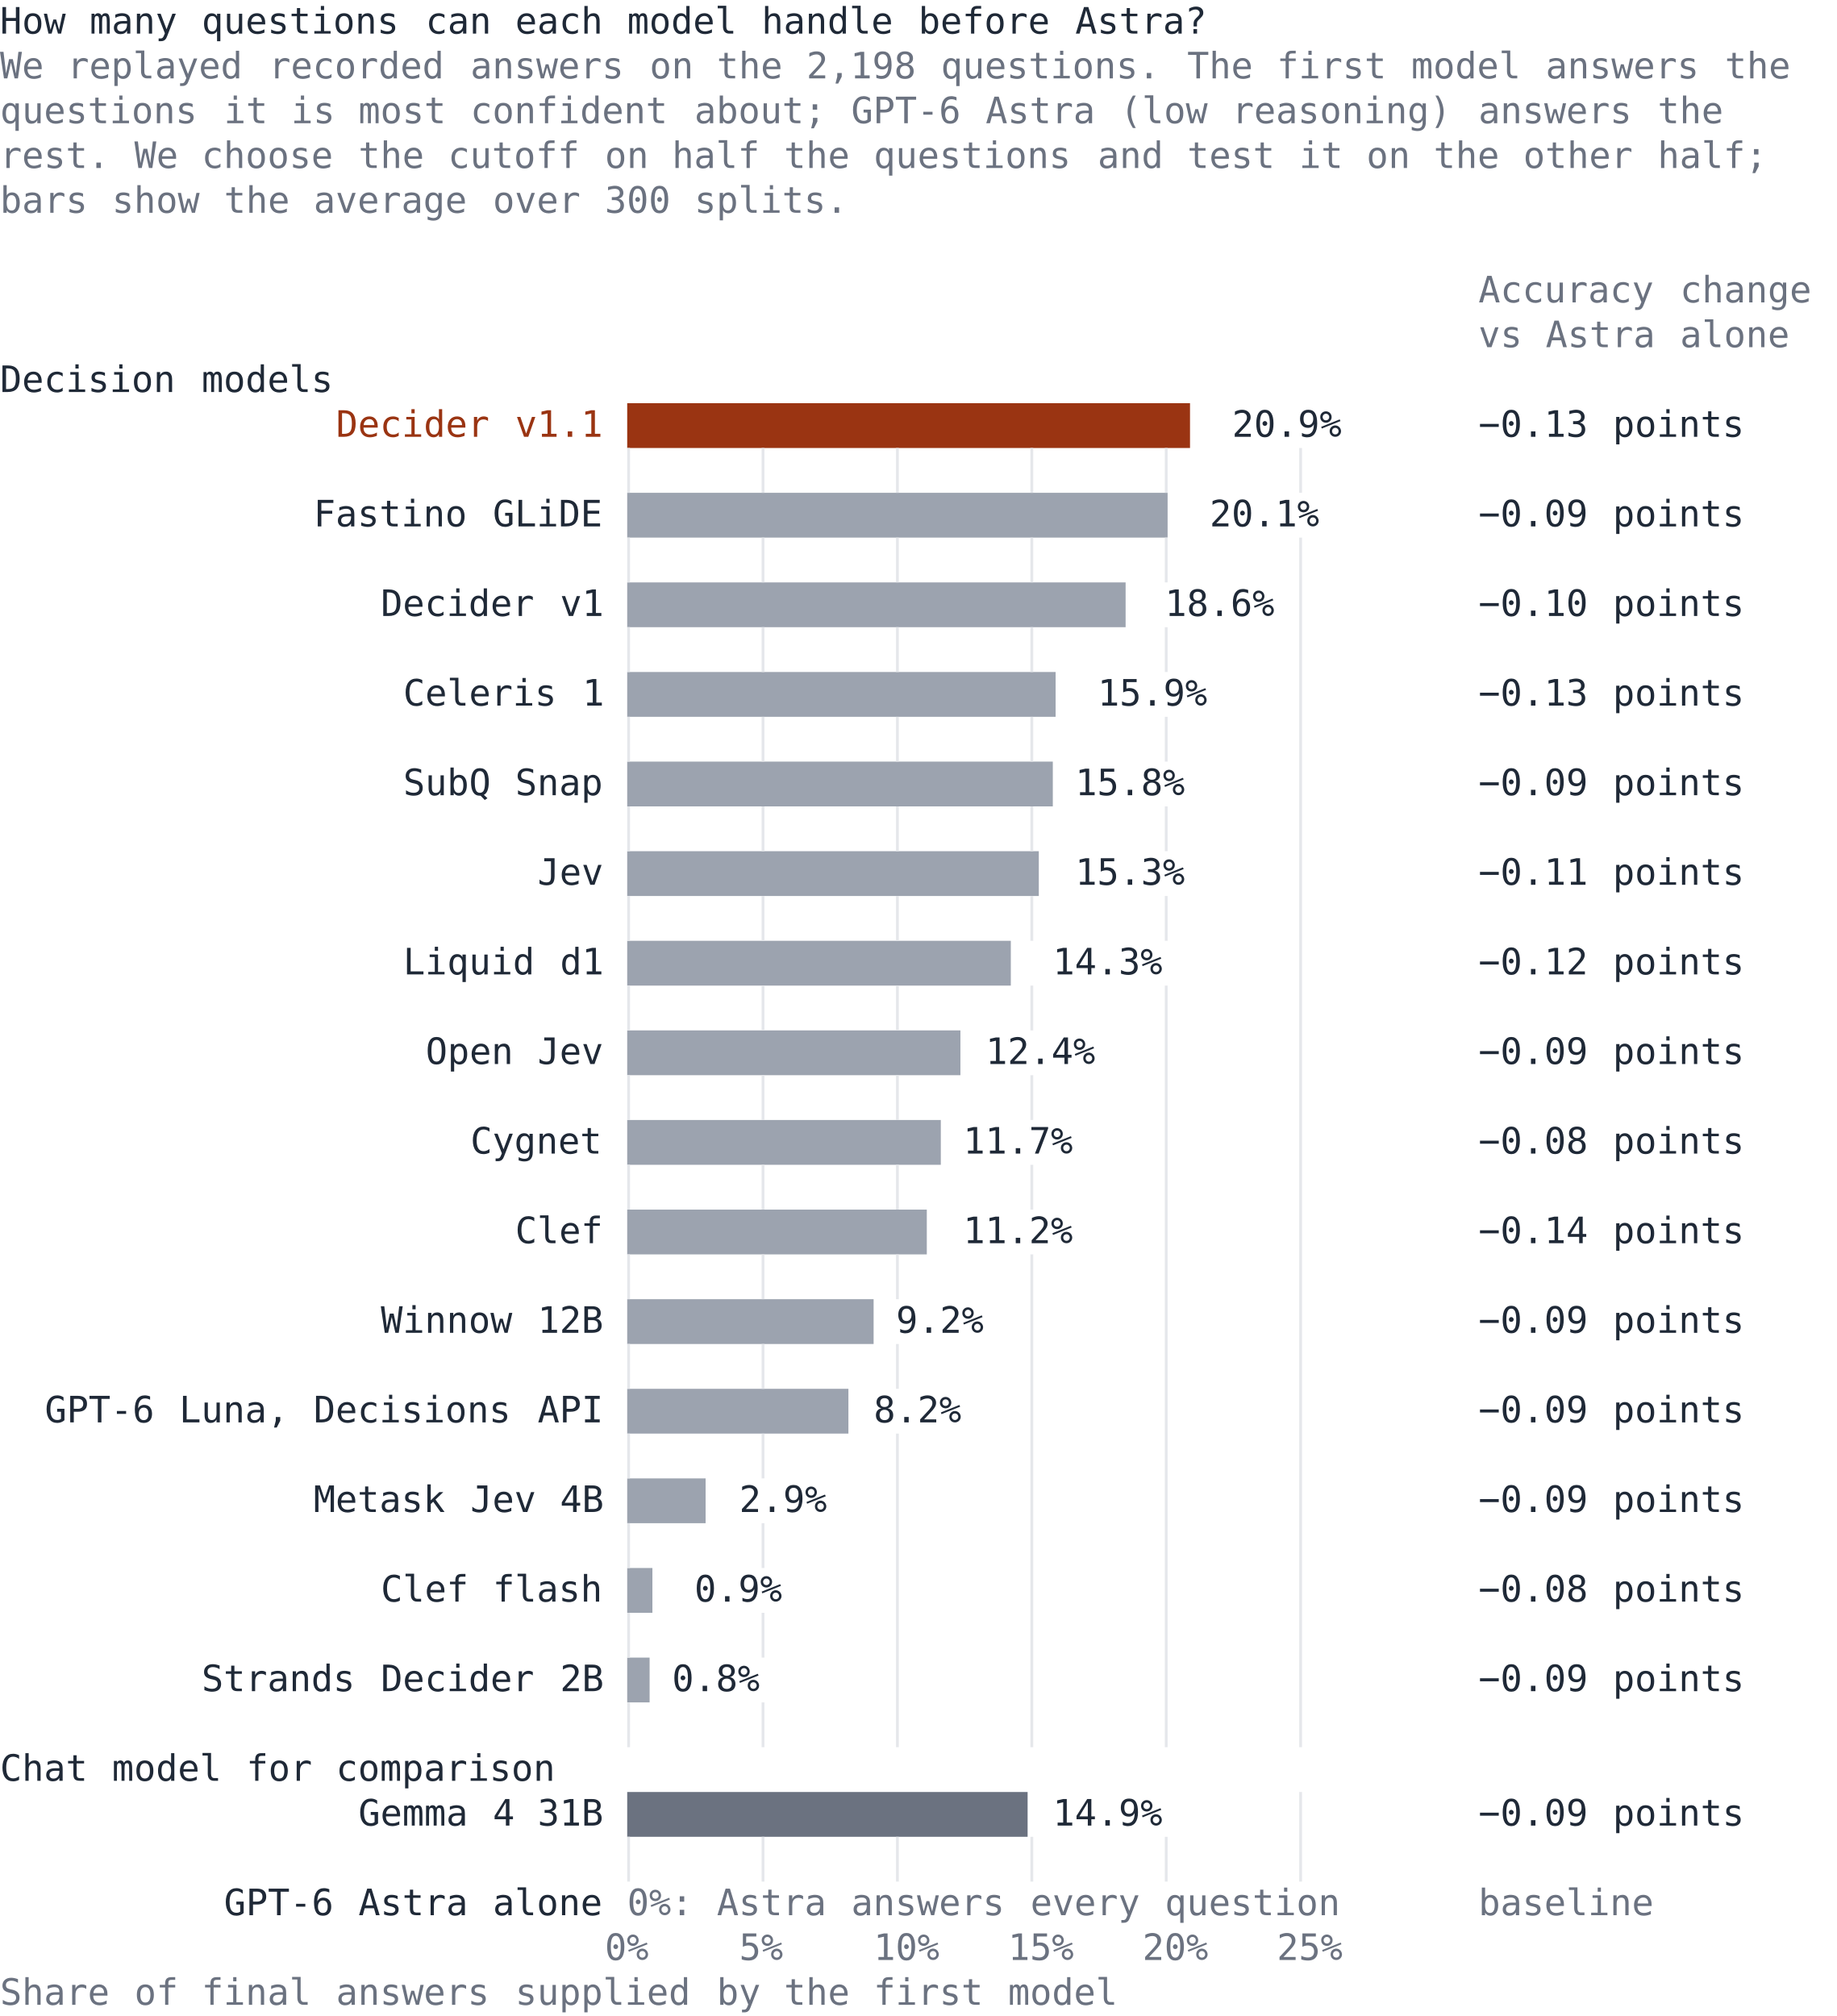
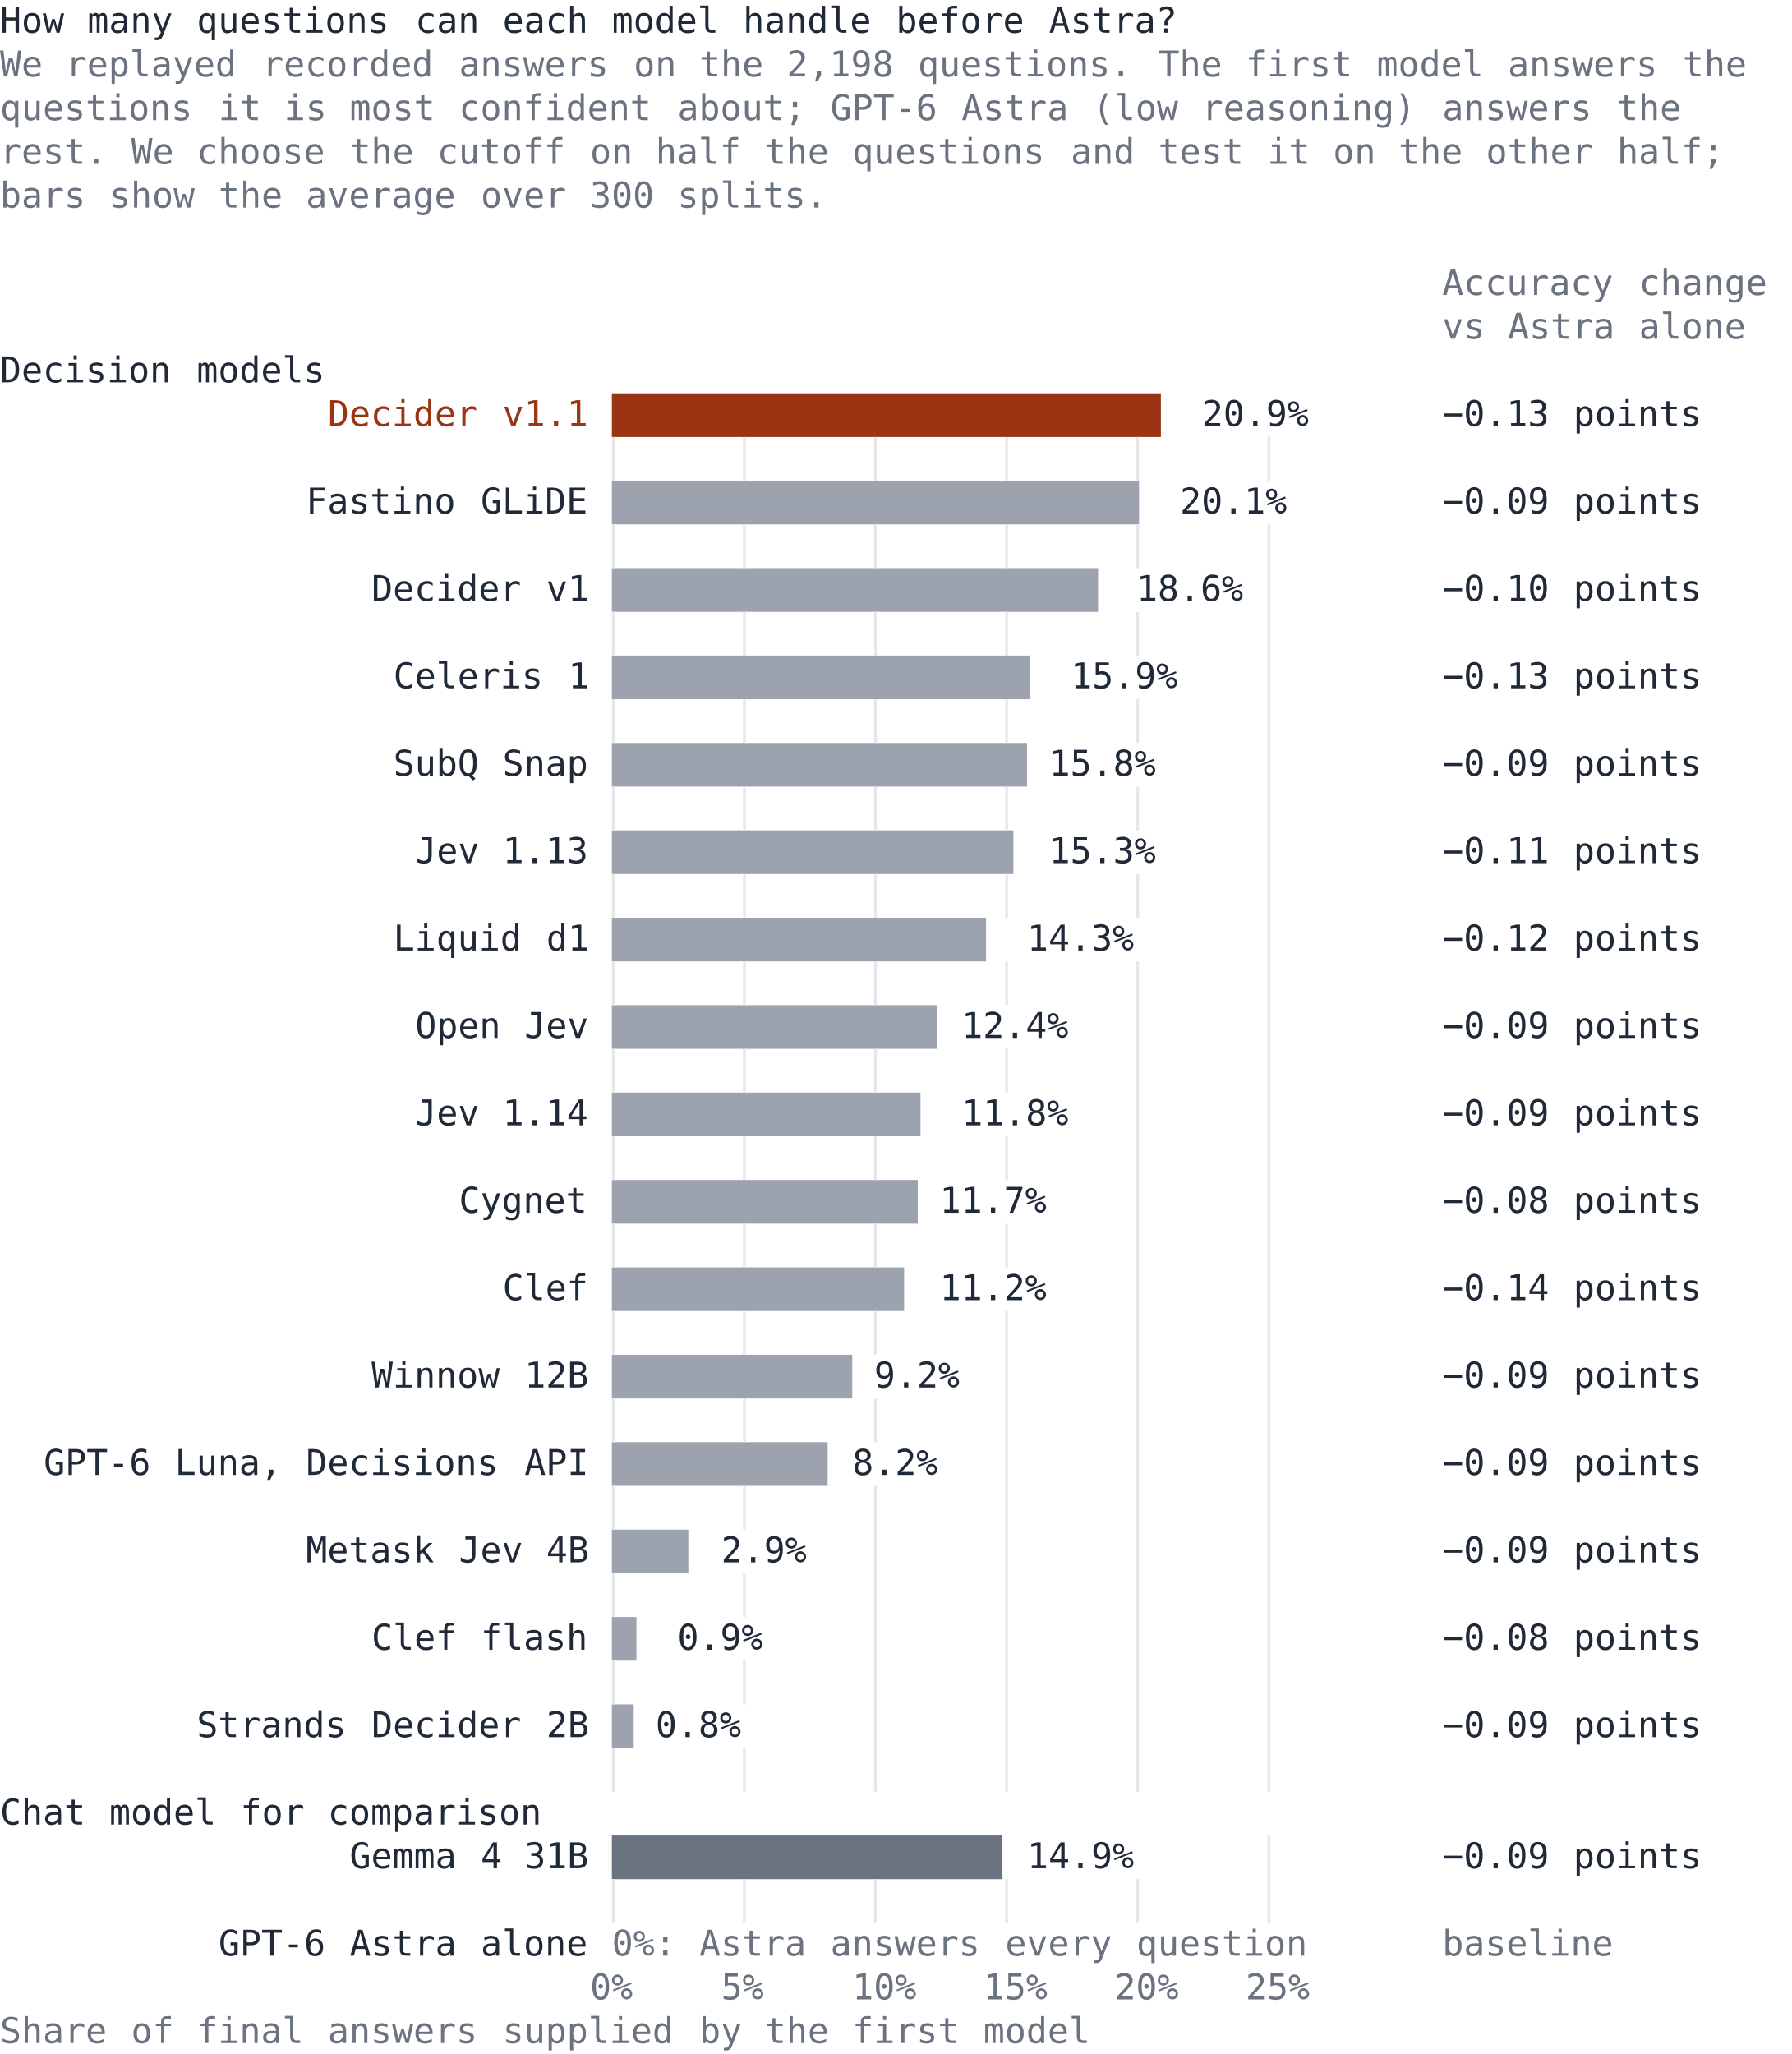
- <svg xmlns="http://www.w3.org/2000/svg" viewBox="0 0 656 720" width="656" height="720" role="img">
+ <svg xmlns="http://www.w3.org/2000/svg" viewBox="0 0 656 752" width="656" height="752" role="img">
  <style>text{font:13px ui-monospace,SFMono-Regular,Menlo,Consolas,"DejaVu Sans Mono",monospace;white-space:pre}</style>
-   <path fill="#6b7280" d="M224 640h8v16h-8zM232 640h8v16h-8zM240 640h8v16h-8zM248 640h8v16h-8zM256 640h8v16h-8zM264 640h8v16h-8zM272 640h8v16h-8zM280 640h8v16h-8zM288 640h8v16h-8zM296 640h8v16h-8zM304 640h8v16h-8zM312 640h8v16h-8zM320 640h8v16h-8zM328 640h8v16h-8zM336 640h8v16h-8zM344 640h8v16h-8zM352 640h8v16h-8zM360 640h7v16h-7z" />
+   <path fill="#6b7280" d="M224 672h8v16h-8zM232 672h8v16h-8zM240 672h8v16h-8zM248 672h8v16h-8zM256 672h8v16h-8zM264 672h8v16h-8zM272 672h8v16h-8zM280 672h8v16h-8zM288 672h8v16h-8zM296 672h8v16h-8zM304 672h8v16h-8zM312 672h8v16h-8zM320 672h8v16h-8zM328 672h8v16h-8zM336 672h8v16h-8zM344 672h8v16h-8zM352 672h8v16h-8zM360 672h7v16h-7z" />
  <path fill="#9a3412" d="M224 144h8v16h-8zM232 144h8v16h-8zM240 144h8v16h-8zM248 144h8v16h-8zM256 144h8v16h-8zM264 144h8v16h-8zM272 144h8v16h-8zM280 144h8v16h-8zM288 144h8v16h-8zM296 144h8v16h-8zM304 144h8v16h-8zM312 144h8v16h-8zM320 144h8v16h-8zM328 144h8v16h-8zM336 144h8v16h-8zM344 144h8v16h-8zM352 144h8v16h-8zM360 144h8v16h-8zM368 144h8v16h-8zM376 144h8v16h-8zM384 144h8v16h-8zM392 144h8v16h-8zM400 144h8v16h-8zM408 144h8v16h-8zM416 144h8v16h-8zM424 144h1v16h-1z" />
-   <path fill="#9ca3af" d="M224 176h8v16h-8zM232 176h8v16h-8zM240 176h8v16h-8zM248 176h8v16h-8zM256 176h8v16h-8zM264 176h8v16h-8zM272 176h8v16h-8zM280 176h8v16h-8zM288 176h8v16h-8zM296 176h8v16h-8zM304 176h8v16h-8zM312 176h8v16h-8zM320 176h8v16h-8zM328 176h8v16h-8zM336 176h8v16h-8zM344 176h8v16h-8zM352 176h8v16h-8zM360 176h8v16h-8zM368 176h8v16h-8zM376 176h8v16h-8zM384 176h8v16h-8zM392 176h8v16h-8zM400 176h8v16h-8zM408 176h8v16h-8zM416 176h1v16h-1zM224 208h8v16h-8zM232 208h8v16h-8zM240 208h8v16h-8zM248 208h8v16h-8zM256 208h8v16h-8zM264 208h8v16h-8zM272 208h8v16h-8zM280 208h8v16h-8zM288 208h8v16h-8zM296 208h8v16h-8zM304 208h8v16h-8zM312 208h8v16h-8zM320 208h8v16h-8zM328 208h8v16h-8zM336 208h8v16h-8zM344 208h8v16h-8zM352 208h8v16h-8zM360 208h8v16h-8zM368 208h8v16h-8zM376 208h8v16h-8zM384 208h8v16h-8zM392 208h8v16h-8zM400 208h2v16h-2zM224 240h8v16h-8zM232 240h8v16h-8zM240 240h8v16h-8zM248 240h8v16h-8zM256 240h8v16h-8zM264 240h8v16h-8zM272 240h8v16h-8zM280 240h8v16h-8zM288 240h8v16h-8zM296 240h8v16h-8zM304 240h8v16h-8zM312 240h8v16h-8zM320 240h8v16h-8zM328 240h8v16h-8zM336 240h8v16h-8zM344 240h8v16h-8zM352 240h8v16h-8zM360 240h8v16h-8zM368 240h8v16h-8zM376 240h1v16h-1zM224 272h8v16h-8zM232 272h8v16h-8zM240 272h8v16h-8zM248 272h8v16h-8zM256 272h8v16h-8zM264 272h8v16h-8zM272 272h8v16h-8zM280 272h8v16h-8zM288 272h8v16h-8zM296 272h8v16h-8zM304 272h8v16h-8zM312 272h8v16h-8zM320 272h8v16h-8zM328 272h8v16h-8zM336 272h8v16h-8zM344 272h8v16h-8zM352 272h8v16h-8zM360 272h8v16h-8zM368 272h8v16h-8zM224 304h8v16h-8zM232 304h8v16h-8zM240 304h8v16h-8zM248 304h8v16h-8zM256 304h8v16h-8zM264 304h8v16h-8zM272 304h8v16h-8zM280 304h8v16h-8zM288 304h8v16h-8zM296 304h8v16h-8zM304 304h8v16h-8zM312 304h8v16h-8zM320 304h8v16h-8zM328 304h8v16h-8zM336 304h8v16h-8zM344 304h8v16h-8zM352 304h8v16h-8zM360 304h8v16h-8zM368 304h3v16h-3zM224 336h8v16h-8zM232 336h8v16h-8zM240 336h8v16h-8zM248 336h8v16h-8zM256 336h8v16h-8zM264 336h8v16h-8zM272 336h8v16h-8zM280 336h8v16h-8zM288 336h8v16h-8zM296 336h8v16h-8zM304 336h8v16h-8zM312 336h8v16h-8zM320 336h8v16h-8zM328 336h8v16h-8zM336 336h8v16h-8zM344 336h8v16h-8zM352 336h8v16h-8zM360 336h1v16h-1zM224 368h8v16h-8zM232 368h8v16h-8zM240 368h8v16h-8zM248 368h8v16h-8zM256 368h8v16h-8zM264 368h8v16h-8zM272 368h8v16h-8zM280 368h8v16h-8zM288 368h8v16h-8zM296 368h8v16h-8zM304 368h8v16h-8zM312 368h8v16h-8zM320 368h8v16h-8zM328 368h8v16h-8zM336 368h7v16h-7zM224 400h8v16h-8zM232 400h8v16h-8zM240 400h8v16h-8zM248 400h8v16h-8zM256 400h8v16h-8zM264 400h8v16h-8zM272 400h8v16h-8zM280 400h8v16h-8zM288 400h8v16h-8zM296 400h8v16h-8zM304 400h8v16h-8zM312 400h8v16h-8zM320 400h8v16h-8zM328 400h8v16h-8zM224 432h8v16h-8zM232 432h8v16h-8zM240 432h8v16h-8zM248 432h8v16h-8zM256 432h8v16h-8zM264 432h8v16h-8zM272 432h8v16h-8zM280 432h8v16h-8zM288 432h8v16h-8zM296 432h8v16h-8zM304 432h8v16h-8zM312 432h8v16h-8zM320 432h8v16h-8zM328 432h3v16h-3zM224 464h8v16h-8zM232 464h8v16h-8zM240 464h8v16h-8zM248 464h8v16h-8zM256 464h8v16h-8zM264 464h8v16h-8zM272 464h8v16h-8zM280 464h8v16h-8zM288 464h8v16h-8zM296 464h8v16h-8zM304 464h8v16h-8zM224 496h8v16h-8zM232 496h8v16h-8zM240 496h8v16h-8zM248 496h8v16h-8zM256 496h8v16h-8zM264 496h8v16h-8zM272 496h8v16h-8zM280 496h8v16h-8zM288 496h8v16h-8zM296 496h7v16h-7zM224 528h8v16h-8zM232 528h8v16h-8zM240 528h8v16h-8zM248 528h4v16h-4zM224 560h8v16h-8zM232 560h1v16h-1zM224 592h8v16h-8z" />
-   <path fill="#e5e7eb" d="M224 160h1v16h-1zM272 160h1v16h-1zM320 160h1v16h-1zM368 160h1v16h-1zM416 160h1v16h-1zM464 160h1v16h-1zM224 192h1v16h-1zM272 192h1v16h-1zM320 192h1v16h-1zM368 192h1v16h-1zM416 192h1v16h-1zM464 192h1v16h-1zM464 208h1v16h-1zM224 224h1v16h-1zM272 224h1v16h-1zM320 224h1v16h-1zM368 224h1v16h-1zM416 224h1v16h-1zM464 224h1v16h-1zM464 240h1v16h-1zM224 256h1v16h-1zM272 256h1v16h-1zM320 256h1v16h-1zM368 256h1v16h-1zM416 256h1v16h-1zM464 256h1v16h-1zM464 272h1v16h-1zM224 288h1v16h-1zM272 288h1v16h-1zM320 288h1v16h-1zM368 288h1v16h-1zM416 288h1v16h-1zM464 288h1v16h-1zM464 304h1v16h-1zM224 320h1v16h-1zM272 320h1v16h-1zM320 320h1v16h-1zM368 320h1v16h-1zM416 320h1v16h-1zM464 320h1v16h-1zM464 336h1v16h-1zM224 352h1v16h-1zM272 352h1v16h-1zM320 352h1v16h-1zM368 352h1v16h-1zM416 352h1v16h-1zM464 352h1v16h-1zM416 368h1v16h-1zM464 368h1v16h-1zM224 384h1v16h-1zM272 384h1v16h-1zM320 384h1v16h-1zM368 384h1v16h-1zM416 384h1v16h-1zM464 384h1v16h-1zM416 400h1v16h-1zM464 400h1v16h-1zM224 416h1v16h-1zM272 416h1v16h-1zM320 416h1v16h-1zM368 416h1v16h-1zM416 416h1v16h-1zM464 416h1v16h-1zM416 432h1v16h-1zM464 432h1v16h-1zM224 448h1v16h-1zM272 448h1v16h-1zM320 448h1v16h-1zM368 448h1v16h-1zM416 448h1v16h-1zM464 448h1v16h-1zM368 464h1v16h-1zM416 464h1v16h-1zM464 464h1v16h-1zM224 480h1v16h-1zM272 480h1v16h-1zM320 480h1v16h-1zM368 480h1v16h-1zM416 480h1v16h-1zM464 480h1v16h-1zM368 496h1v16h-1zM416 496h1v16h-1zM464 496h1v16h-1zM224 512h1v16h-1zM272 512h1v16h-1zM320 512h1v16h-1zM368 512h1v16h-1zM416 512h1v16h-1zM464 512h1v16h-1zM320 528h1v16h-1zM368 528h1v16h-1zM416 528h1v16h-1zM464 528h1v16h-1zM224 544h1v16h-1zM272 544h1v16h-1zM320 544h1v16h-1zM368 544h1v16h-1zM416 544h1v16h-1zM464 544h1v16h-1zM320 560h1v16h-1zM368 560h1v16h-1zM416 560h1v16h-1zM464 560h1v16h-1zM224 576h1v16h-1zM272 576h1v16h-1zM320 576h1v16h-1zM368 576h1v16h-1zM416 576h1v16h-1zM464 576h1v16h-1zM320 592h1v16h-1zM368 592h1v16h-1zM416 592h1v16h-1zM464 592h1v16h-1zM224 608h1v16h-1zM272 608h1v16h-1zM320 608h1v16h-1zM368 608h1v16h-1zM416 608h1v16h-1zM464 608h1v16h-1zM464 640h1v16h-1zM224 656h1v16h-1zM272 656h1v16h-1zM320 656h1v16h-1zM368 656h1v16h-1zM416 656h1v16h-1zM464 656h1v16h-1z" />
+   <path fill="#9ca3af" d="M224 176h8v16h-8zM232 176h8v16h-8zM240 176h8v16h-8zM248 176h8v16h-8zM256 176h8v16h-8zM264 176h8v16h-8zM272 176h8v16h-8zM280 176h8v16h-8zM288 176h8v16h-8zM296 176h8v16h-8zM304 176h8v16h-8zM312 176h8v16h-8zM320 176h8v16h-8zM328 176h8v16h-8zM336 176h8v16h-8zM344 176h8v16h-8zM352 176h8v16h-8zM360 176h8v16h-8zM368 176h8v16h-8zM376 176h8v16h-8zM384 176h8v16h-8zM392 176h8v16h-8zM400 176h8v16h-8zM408 176h8v16h-8zM416 176h1v16h-1zM224 208h8v16h-8zM232 208h8v16h-8zM240 208h8v16h-8zM248 208h8v16h-8zM256 208h8v16h-8zM264 208h8v16h-8zM272 208h8v16h-8zM280 208h8v16h-8zM288 208h8v16h-8zM296 208h8v16h-8zM304 208h8v16h-8zM312 208h8v16h-8zM320 208h8v16h-8zM328 208h8v16h-8zM336 208h8v16h-8zM344 208h8v16h-8zM352 208h8v16h-8zM360 208h8v16h-8zM368 208h8v16h-8zM376 208h8v16h-8zM384 208h8v16h-8zM392 208h8v16h-8zM400 208h2v16h-2zM224 240h8v16h-8zM232 240h8v16h-8zM240 240h8v16h-8zM248 240h8v16h-8zM256 240h8v16h-8zM264 240h8v16h-8zM272 240h8v16h-8zM280 240h8v16h-8zM288 240h8v16h-8zM296 240h8v16h-8zM304 240h8v16h-8zM312 240h8v16h-8zM320 240h8v16h-8zM328 240h8v16h-8zM336 240h8v16h-8zM344 240h8v16h-8zM352 240h8v16h-8zM360 240h8v16h-8zM368 240h8v16h-8zM376 240h1v16h-1zM224 272h8v16h-8zM232 272h8v16h-8zM240 272h8v16h-8zM248 272h8v16h-8zM256 272h8v16h-8zM264 272h8v16h-8zM272 272h8v16h-8zM280 272h8v16h-8zM288 272h8v16h-8zM296 272h8v16h-8zM304 272h8v16h-8zM312 272h8v16h-8zM320 272h8v16h-8zM328 272h8v16h-8zM336 272h8v16h-8zM344 272h8v16h-8zM352 272h8v16h-8zM360 272h8v16h-8zM368 272h8v16h-8zM224 304h8v16h-8zM232 304h8v16h-8zM240 304h8v16h-8zM248 304h8v16h-8zM256 304h8v16h-8zM264 304h8v16h-8zM272 304h8v16h-8zM280 304h8v16h-8zM288 304h8v16h-8zM296 304h8v16h-8zM304 304h8v16h-8zM312 304h8v16h-8zM320 304h8v16h-8zM328 304h8v16h-8zM336 304h8v16h-8zM344 304h8v16h-8zM352 304h8v16h-8zM360 304h8v16h-8zM368 304h3v16h-3zM224 336h8v16h-8zM232 336h8v16h-8zM240 336h8v16h-8zM248 336h8v16h-8zM256 336h8v16h-8zM264 336h8v16h-8zM272 336h8v16h-8zM280 336h8v16h-8zM288 336h8v16h-8zM296 336h8v16h-8zM304 336h8v16h-8zM312 336h8v16h-8zM320 336h8v16h-8zM328 336h8v16h-8zM336 336h8v16h-8zM344 336h8v16h-8zM352 336h8v16h-8zM360 336h1v16h-1zM224 368h8v16h-8zM232 368h8v16h-8zM240 368h8v16h-8zM248 368h8v16h-8zM256 368h8v16h-8zM264 368h8v16h-8zM272 368h8v16h-8zM280 368h8v16h-8zM288 368h8v16h-8zM296 368h8v16h-8zM304 368h8v16h-8zM312 368h8v16h-8zM320 368h8v16h-8zM328 368h8v16h-8zM336 368h7v16h-7zM224 400h8v16h-8zM232 400h8v16h-8zM240 400h8v16h-8zM248 400h8v16h-8zM256 400h8v16h-8zM264 400h8v16h-8zM272 400h8v16h-8zM280 400h8v16h-8zM288 400h8v16h-8zM296 400h8v16h-8zM304 400h8v16h-8zM312 400h8v16h-8zM320 400h8v16h-8zM328 400h8v16h-8zM336 400h1v16h-1zM224 432h8v16h-8zM232 432h8v16h-8zM240 432h8v16h-8zM248 432h8v16h-8zM256 432h8v16h-8zM264 432h8v16h-8zM272 432h8v16h-8zM280 432h8v16h-8zM288 432h8v16h-8zM296 432h8v16h-8zM304 432h8v16h-8zM312 432h8v16h-8zM320 432h8v16h-8zM328 432h8v16h-8zM224 464h8v16h-8zM232 464h8v16h-8zM240 464h8v16h-8zM248 464h8v16h-8zM256 464h8v16h-8zM264 464h8v16h-8zM272 464h8v16h-8zM280 464h8v16h-8zM288 464h8v16h-8zM296 464h8v16h-8zM304 464h8v16h-8zM312 464h8v16h-8zM320 464h8v16h-8zM328 464h3v16h-3zM224 496h8v16h-8zM232 496h8v16h-8zM240 496h8v16h-8zM248 496h8v16h-8zM256 496h8v16h-8zM264 496h8v16h-8zM272 496h8v16h-8zM280 496h8v16h-8zM288 496h8v16h-8zM296 496h8v16h-8zM304 496h8v16h-8zM224 528h8v16h-8zM232 528h8v16h-8zM240 528h8v16h-8zM248 528h8v16h-8zM256 528h8v16h-8zM264 528h8v16h-8zM272 528h8v16h-8zM280 528h8v16h-8zM288 528h8v16h-8zM296 528h7v16h-7zM224 560h8v16h-8zM232 560h8v16h-8zM240 560h8v16h-8zM248 560h4v16h-4zM224 592h8v16h-8zM232 592h1v16h-1zM224 624h8v16h-8z" />
+   <path fill="#e5e7eb" d="M224 160h1v16h-1zM272 160h1v16h-1zM320 160h1v16h-1zM368 160h1v16h-1zM416 160h1v16h-1zM464 160h1v16h-1zM224 192h1v16h-1zM272 192h1v16h-1zM320 192h1v16h-1zM368 192h1v16h-1zM416 192h1v16h-1zM464 192h1v16h-1zM464 208h1v16h-1zM224 224h1v16h-1zM272 224h1v16h-1zM320 224h1v16h-1zM368 224h1v16h-1zM416 224h1v16h-1zM464 224h1v16h-1zM464 240h1v16h-1zM224 256h1v16h-1zM272 256h1v16h-1zM320 256h1v16h-1zM368 256h1v16h-1zM416 256h1v16h-1zM464 256h1v16h-1zM464 272h1v16h-1zM224 288h1v16h-1zM272 288h1v16h-1zM320 288h1v16h-1zM368 288h1v16h-1zM416 288h1v16h-1zM464 288h1v16h-1zM464 304h1v16h-1zM224 320h1v16h-1zM272 320h1v16h-1zM320 320h1v16h-1zM368 320h1v16h-1zM416 320h1v16h-1zM464 320h1v16h-1zM464 336h1v16h-1zM224 352h1v16h-1zM272 352h1v16h-1zM320 352h1v16h-1zM368 352h1v16h-1zM416 352h1v16h-1zM464 352h1v16h-1zM416 368h1v16h-1zM464 368h1v16h-1zM224 384h1v16h-1zM272 384h1v16h-1zM320 384h1v16h-1zM368 384h1v16h-1zM416 384h1v16h-1zM464 384h1v16h-1zM416 400h1v16h-1zM464 400h1v16h-1zM224 416h1v16h-1zM272 416h1v16h-1zM320 416h1v16h-1zM368 416h1v16h-1zM416 416h1v16h-1zM464 416h1v16h-1zM416 432h1v16h-1zM464 432h1v16h-1zM224 448h1v16h-1zM272 448h1v16h-1zM320 448h1v16h-1zM368 448h1v16h-1zM416 448h1v16h-1zM464 448h1v16h-1zM416 464h1v16h-1zM464 464h1v16h-1zM224 480h1v16h-1zM272 480h1v16h-1zM320 480h1v16h-1zM368 480h1v16h-1zM416 480h1v16h-1zM464 480h1v16h-1zM368 496h1v16h-1zM416 496h1v16h-1zM464 496h1v16h-1zM224 512h1v16h-1zM272 512h1v16h-1zM320 512h1v16h-1zM368 512h1v16h-1zM416 512h1v16h-1zM464 512h1v16h-1zM368 528h1v16h-1zM416 528h1v16h-1zM464 528h1v16h-1zM224 544h1v16h-1zM272 544h1v16h-1zM320 544h1v16h-1zM368 544h1v16h-1zM416 544h1v16h-1zM464 544h1v16h-1zM320 560h1v16h-1zM368 560h1v16h-1zM416 560h1v16h-1zM464 560h1v16h-1zM224 576h1v16h-1zM272 576h1v16h-1zM320 576h1v16h-1zM368 576h1v16h-1zM416 576h1v16h-1zM464 576h1v16h-1zM320 592h1v16h-1zM368 592h1v16h-1zM416 592h1v16h-1zM464 592h1v16h-1zM224 608h1v16h-1zM272 608h1v16h-1zM320 608h1v16h-1zM368 608h1v16h-1zM416 608h1v16h-1zM464 608h1v16h-1zM320 624h1v16h-1zM368 624h1v16h-1zM416 624h1v16h-1zM464 624h1v16h-1zM224 640h1v16h-1zM272 640h1v16h-1zM320 640h1v16h-1zM368 640h1v16h-1zM416 640h1v16h-1zM464 640h1v16h-1zM464 672h1v16h-1zM224 688h1v16h-1zM272 688h1v16h-1zM320 688h1v16h-1zM368 688h1v16h-1zM416 688h1v16h-1zM464 688h1v16h-1z" />
  <text x="0 8 16" y="12" fill="#1f2937" font-weight="600">How</text>
  <text x="32 40 48 56" y="12" fill="#1f2937" font-weight="600">many</text>
  <text x="72 80 88 96 104 112 120 128 136" y="12" fill="#1f2937" font-weight="600">questions</text>
  <text x="152 160 168" y="12" fill="#1f2937" font-weight="600">can</text>
  <text x="184 192 200 208" y="12" fill="#1f2937" font-weight="600">each</text>
  <text x="224 232 240 248 256" y="12" fill="#1f2937" font-weight="600">model</text>
  <text x="272 280 288 296 304 312" y="12" fill="#1f2937" font-weight="600">handle</text>
  <text x="328 336 344 352 360 368" y="12" fill="#1f2937" font-weight="600">before</text>
  <text x="384 392 400 408 416 424" y="12" fill="#1f2937" font-weight="600">Astra?</text>
  <text x="0 8" y="28" fill="#6b7280">We</text>
  <text x="24 32 40 48 56 64 72 80" y="28" fill="#6b7280">replayed</text>
  <text x="96 104 112 120 128 136 144 152" y="28" fill="#6b7280">recorded</text>
  <text x="168 176 184 192 200 208 216" y="28" fill="#6b7280">answers</text>
  <text x="232 240" y="28" fill="#6b7280">on</text>
  <text x="256 264 272" y="28" fill="#6b7280">the</text>
  <text x="288 296 304 312 320" y="28" fill="#6b7280">2,198</text>
  <text x="336 344 352 360 368 376 384 392 400 408" y="28" fill="#6b7280">questions.</text>
  <text x="424 432 440" y="28" fill="#6b7280">The</text>
  <text x="456 464 472 480 488" y="28" fill="#6b7280">first</text>
  <text x="504 512 520 528 536" y="28" fill="#6b7280">model</text>
  <text x="552 560 568 576 584 592 600" y="28" fill="#6b7280">answers</text>
  <text x="616 624 632" y="28" fill="#6b7280">the</text>
  <text x="0 8 16 24 32 40 48 56 64" y="44" fill="#6b7280">questions</text>
  <text x="80 88" y="44" fill="#6b7280">it</text>
  <text x="104 112" y="44" fill="#6b7280">is</text>
  <text x="128 136 144 152" y="44" fill="#6b7280">most</text>
  <text x="168 176 184 192 200 208 216 224 232" y="44" fill="#6b7280">confident</text>
  <text x="248 256 264 272 280 288" y="44" fill="#6b7280">about;</text>
  <text x="304 312 320 328 336" y="44" fill="#6b7280">GPT-6</text>
  <text x="352 360 368 376 384" y="44" fill="#6b7280">Astra</text>
  <text x="400 408 416 424" y="44" fill="#6b7280">(low</text>
  <text x="440 448 456 464 472 480 488 496 504 512" y="44" fill="#6b7280">reasoning)</text>
  <text x="528 536 544 552 560 568 576" y="44" fill="#6b7280">answers</text>
  <text x="592 600 608" y="44" fill="#6b7280">the</text>
  <text x="0 8 16 24 32" y="60" fill="#6b7280">rest.</text>
  <text x="48 56" y="60" fill="#6b7280">We</text>
  <text x="72 80 88 96 104 112" y="60" fill="#6b7280">choose</text>
  <text x="128 136 144" y="60" fill="#6b7280">the</text>
  <text x="160 168 176 184 192 200" y="60" fill="#6b7280">cutoff</text>
  <text x="216 224" y="60" fill="#6b7280">on</text>
  <text x="240 248 256 264" y="60" fill="#6b7280">half</text>
  <text x="280 288 296" y="60" fill="#6b7280">the</text>
  <text x="312 320 328 336 344 352 360 368 376" y="60" fill="#6b7280">questions</text>
  <text x="392 400 408" y="60" fill="#6b7280">and</text>
  <text x="424 432 440 448" y="60" fill="#6b7280">test</text>
  <text x="464 472" y="60" fill="#6b7280">it</text>
  <text x="488 496" y="60" fill="#6b7280">on</text>
  <text x="512 520 528" y="60" fill="#6b7280">the</text>
  <text x="544 552 560 568 576" y="60" fill="#6b7280">other</text>
  <text x="592 600 608 616 624" y="60" fill="#6b7280">half;</text>
  <text x="0 8 16 24" y="76" fill="#6b7280">bars</text>
  <text x="40 48 56 64" y="76" fill="#6b7280">show</text>
  <text x="80 88 96" y="76" fill="#6b7280">the</text>
  <text x="112 120 128 136 144 152 160" y="76" fill="#6b7280">average</text>
  <text x="176 184 192 200" y="76" fill="#6b7280">over</text>
  <text x="216 224 232" y="76" fill="#6b7280">300</text>
  <text x="248 256 264 272 280 288 296" y="76" fill="#6b7280">splits.</text>
  <text x="528 536 544 552 560 568 576 584" y="108" fill="#6b7280">Accuracy</text>
  <text x="600 608 616 624 632 640" y="108" fill="#6b7280">change</text>
  <text x="528 536" y="124" fill="#6b7280">vs</text>
  <text x="552 560 568 576 584" y="124" fill="#6b7280">Astra</text>
  <text x="600 608 616 624 632" y="124" fill="#6b7280">alone</text>
  <text x="0 8 16 24 32 40 48 56" y="140" fill="#1f2937" font-weight="600">Decision</text>
  <text x="72 80 88 96 104 112" y="140" fill="#1f2937" font-weight="600">models</text>
  <text x="120 128 136 144 152 160 168" y="156" fill="#9a3412" font-weight="600">Decider</text>
  <text x="184 192 200 208" y="156" fill="#9a3412" font-weight="600">v1.1</text>
  <text x="440 448 456 464 472" y="156" fill="#1f2937" font-weight="600">20.9%</text>
  <text x="528 536 544 552 560" y="156" fill="#1f2937">−0.13</text>
  <text x="576 584 592 600 608 616" y="156" fill="#1f2937">points</text>
  <text x="112 120 128 136 144 152 160" y="188" fill="#1f2937">Fastino</text>
  <text x="176 184 192 200 208" y="188" fill="#1f2937">GLiDE</text>
  <text x="432 440 448 456 464" y="188" fill="#1f2937">20.1%</text>
  <text x="528 536 544 552 560" y="188" fill="#1f2937">−0.09</text>
  <text x="576 584 592 600 608 616" y="188" fill="#1f2937">points</text>
  <text x="136 144 152 160 168 176 184" y="220" fill="#1f2937">Decider</text>
  <text x="200 208" y="220" fill="#1f2937">v1</text>
  <text x="416 424 432 440 448" y="220" fill="#1f2937">18.6%</text>
  <text x="528 536 544 552 560" y="220" fill="#1f2937">−0.10</text>
  <text x="576 584 592 600 608 616" y="220" fill="#1f2937">points</text>
  <text x="144 152 160 168 176 184 192" y="252" fill="#1f2937">Celeris</text>
  <text x="208" y="252" fill="#1f2937">1</text>
  <text x="392 400 408 416 424" y="252" fill="#1f2937">15.9%</text>
  <text x="528 536 544 552 560" y="252" fill="#1f2937">−0.13</text>
  <text x="576 584 592 600 608 616" y="252" fill="#1f2937">points</text>
  <text x="144 152 160 168" y="284" fill="#1f2937">SubQ</text>
  <text x="184 192 200 208" y="284" fill="#1f2937">Snap</text>
  <text x="384 392 400 408 416" y="284" fill="#1f2937">15.8%</text>
  <text x="528 536 544 552 560" y="284" fill="#1f2937">−0.09</text>
  <text x="576 584 592 600 608 616" y="284" fill="#1f2937">points</text>
-   <text x="192 200 208" y="316" fill="#1f2937">Jev</text>
+   <text x="152 160 168" y="316" fill="#1f2937">Jev</text>
+   <text x="184 192 200 208" y="316" fill="#1f2937">1.13</text>
  <text x="384 392 400 408 416" y="316" fill="#1f2937">15.3%</text>
  <text x="528 536 544 552 560" y="316" fill="#1f2937">−0.11</text>
  <text x="576 584 592 600 608 616" y="316" fill="#1f2937">points</text>
  <text x="144 152 160 168 176 184" y="348" fill="#1f2937">Liquid</text>
  <text x="200 208" y="348" fill="#1f2937">d1</text>
  <text x="376 384 392 400 408" y="348" fill="#1f2937">14.3%</text>
  <text x="528 536 544 552 560" y="348" fill="#1f2937">−0.12</text>
  <text x="576 584 592 600 608 616" y="348" fill="#1f2937">points</text>
  <text x="152 160 168 176" y="380" fill="#1f2937">Open</text>
  <text x="192 200 208" y="380" fill="#1f2937">Jev</text>
  <text x="352 360 368 376 384" y="380" fill="#1f2937">12.4%</text>
  <text x="528 536 544 552 560" y="380" fill="#1f2937">−0.09</text>
  <text x="576 584 592 600 608 616" y="380" fill="#1f2937">points</text>
-   <text x="168 176 184 192 200 208" y="412" fill="#1f2937">Cygnet</text>
-   <text x="344 352 360 368 376" y="412" fill="#1f2937">11.7%</text>
-   <text x="528 536 544 552 560" y="412" fill="#1f2937">−0.08</text>
+   <text x="152 160 168" y="412" fill="#1f2937">Jev</text>
+   <text x="184 192 200 208" y="412" fill="#1f2937">1.14</text>
+   <text x="352 360 368 376 384" y="412" fill="#1f2937">11.8%</text>
+   <text x="528 536 544 552 560" y="412" fill="#1f2937">−0.09</text>
  <text x="576 584 592 600 608 616" y="412" fill="#1f2937">points</text>
-   <text x="184 192 200 208" y="444" fill="#1f2937">Clef</text>
-   <text x="344 352 360 368 376" y="444" fill="#1f2937">11.2%</text>
-   <text x="528 536 544 552 560" y="444" fill="#1f2937">−0.14</text>
+   <text x="168 176 184 192 200 208" y="444" fill="#1f2937">Cygnet</text>
+   <text x="344 352 360 368 376" y="444" fill="#1f2937">11.7%</text>
+   <text x="528 536 544 552 560" y="444" fill="#1f2937">−0.08</text>
  <text x="576 584 592 600 608 616" y="444" fill="#1f2937">points</text>
-   <text x="136 144 152 160 168 176" y="476" fill="#1f2937">Winnow</text>
-   <text x="192 200 208" y="476" fill="#1f2937">12B</text>
-   <text x="320 328 336 344" y="476" fill="#1f2937">9.2%</text>
-   <text x="528 536 544 552 560" y="476" fill="#1f2937">−0.09</text>
+   <text x="184 192 200 208" y="476" fill="#1f2937">Clef</text>
+   <text x="344 352 360 368 376" y="476" fill="#1f2937">11.2%</text>
+   <text x="528 536 544 552 560" y="476" fill="#1f2937">−0.14</text>
  <text x="576 584 592 600 608 616" y="476" fill="#1f2937">points</text>
-   <text x="16 24 32 40 48" y="508" fill="#1f2937">GPT-6</text>
-   <text x="64 72 80 88 96" y="508" fill="#1f2937">Luna,</text>
-   <text x="112 120 128 136 144 152 160 168 176" y="508" fill="#1f2937">Decisions</text>
-   <text x="192 200 208" y="508" fill="#1f2937">API</text>
-   <text x="312 320 328 336" y="508" fill="#1f2937">8.2%</text>
+   <text x="136 144 152 160 168 176" y="508" fill="#1f2937">Winnow</text>
+   <text x="192 200 208" y="508" fill="#1f2937">12B</text>
+   <text x="320 328 336 344" y="508" fill="#1f2937">9.2%</text>
  <text x="528 536 544 552 560" y="508" fill="#1f2937">−0.09</text>
  <text x="576 584 592 600 608 616" y="508" fill="#1f2937">points</text>
-   <text x="112 120 128 136 144 152" y="540" fill="#1f2937">Metask</text>
-   <text x="168 176 184" y="540" fill="#1f2937">Jev</text>
-   <text x="200 208" y="540" fill="#1f2937">4B</text>
-   <text x="264 272 280 288" y="540" fill="#1f2937">2.9%</text>
+   <text x="16 24 32 40 48" y="540" fill="#1f2937">GPT-6</text>
+   <text x="64 72 80 88 96" y="540" fill="#1f2937">Luna,</text>
+   <text x="112 120 128 136 144 152 160 168 176" y="540" fill="#1f2937">Decisions</text>
+   <text x="192 200 208" y="540" fill="#1f2937">API</text>
+   <text x="312 320 328 336" y="540" fill="#1f2937">8.2%</text>
  <text x="528 536 544 552 560" y="540" fill="#1f2937">−0.09</text>
  <text x="576 584 592 600 608 616" y="540" fill="#1f2937">points</text>
-   <text x="136 144 152 160" y="572" fill="#1f2937">Clef</text>
-   <text x="176 184 192 200 208" y="572" fill="#1f2937">flash</text>
-   <text x="248 256 264 272" y="572" fill="#1f2937">0.9%</text>
-   <text x="528 536 544 552 560" y="572" fill="#1f2937">−0.08</text>
+   <text x="112 120 128 136 144 152" y="572" fill="#1f2937">Metask</text>
+   <text x="168 176 184" y="572" fill="#1f2937">Jev</text>
+   <text x="200 208" y="572" fill="#1f2937">4B</text>
+   <text x="264 272 280 288" y="572" fill="#1f2937">2.9%</text>
+   <text x="528 536 544 552 560" y="572" fill="#1f2937">−0.09</text>
  <text x="576 584 592 600 608 616" y="572" fill="#1f2937">points</text>
-   <text x="72 80 88 96 104 112 120" y="604" fill="#1f2937">Strands</text>
-   <text x="136 144 152 160 168 176 184" y="604" fill="#1f2937">Decider</text>
-   <text x="200 208" y="604" fill="#1f2937">2B</text>
-   <text x="240 248 256 264" y="604" fill="#1f2937">0.8%</text>
-   <text x="528 536 544 552 560" y="604" fill="#1f2937">−0.09</text>
+   <text x="136 144 152 160" y="604" fill="#1f2937">Clef</text>
+   <text x="176 184 192 200 208" y="604" fill="#1f2937">flash</text>
+   <text x="248 256 264 272" y="604" fill="#1f2937">0.9%</text>
+   <text x="528 536 544 552 560" y="604" fill="#1f2937">−0.08</text>
  <text x="576 584 592 600 608 616" y="604" fill="#1f2937">points</text>
-   <text x="0 8 16 24" y="636" fill="#1f2937" font-weight="600">Chat</text>
-   <text x="40 48 56 64 72" y="636" fill="#1f2937" font-weight="600">model</text>
-   <text x="88 96 104" y="636" fill="#1f2937" font-weight="600">for</text>
-   <text x="120 128 136 144 152 160 168 176 184 192" y="636" fill="#1f2937" font-weight="600">comparison</text>
-   <text x="128 136 144 152 160" y="652" fill="#1f2937">Gemma</text>
-   <text x="176" y="652" fill="#1f2937">4</text>
-   <text x="192 200 208" y="652" fill="#1f2937">31B</text>
-   <text x="376 384 392 400 408" y="652" fill="#1f2937">14.9%</text>
-   <text x="528 536 544 552 560" y="652" fill="#1f2937">−0.09</text>
-   <text x="576 584 592 600 608 616" y="652" fill="#1f2937">points</text>
-   <text x="80 88 96 104 112" y="684" fill="#1f2937">GPT-6</text>
-   <text x="128 136 144 152 160" y="684" fill="#1f2937">Astra</text>
-   <text x="176 184 192 200 208" y="684" fill="#1f2937">alone</text>
-   <text x="224 232 240" y="684" fill="#6b7280">0%:</text>
-   <text x="256 264 272 280 288" y="684" fill="#6b7280">Astra</text>
-   <text x="304 312 320 328 336 344 352" y="684" fill="#6b7280">answers</text>
-   <text x="368 376 384 392 400" y="684" fill="#6b7280">every</text>
-   <text x="416 424 432 440 448 456 464 472" y="684" fill="#6b7280">question</text>
-   <text x="528 536 544 552 560 568 576 584" y="684" fill="#6b7280">baseline</text>
-   <text x="216 224" y="700" fill="#6b7280">0%</text>
-   <text x="264 272" y="700" fill="#6b7280">5%</text>
-   <text x="312 320 328" y="700" fill="#6b7280">10%</text>
-   <text x="360 368 376" y="700" fill="#6b7280">15%</text>
-   <text x="408 416 424" y="700" fill="#6b7280">20%</text>
-   <text x="456 464 472" y="700" fill="#6b7280">25%</text>
-   <text x="0 8 16 24 32" y="716" fill="#6b7280">Share</text>
-   <text x="48 56" y="716" fill="#6b7280">of</text>
-   <text x="72 80 88 96 104" y="716" fill="#6b7280">final</text>
-   <text x="120 128 136 144 152 160 168" y="716" fill="#6b7280">answers</text>
-   <text x="184 192 200 208 216 224 232 240" y="716" fill="#6b7280">supplied</text>
-   <text x="256 264" y="716" fill="#6b7280">by</text>
-   <text x="280 288 296" y="716" fill="#6b7280">the</text>
-   <text x="312 320 328 336 344" y="716" fill="#6b7280">first</text>
-   <text x="360 368 376 384 392" y="716" fill="#6b7280">model</text>
+   <text x="72 80 88 96 104 112 120" y="636" fill="#1f2937">Strands</text>
+   <text x="136 144 152 160 168 176 184" y="636" fill="#1f2937">Decider</text>
+   <text x="200 208" y="636" fill="#1f2937">2B</text>
+   <text x="240 248 256 264" y="636" fill="#1f2937">0.8%</text>
+   <text x="528 536 544 552 560" y="636" fill="#1f2937">−0.09</text>
+   <text x="576 584 592 600 608 616" y="636" fill="#1f2937">points</text>
+   <text x="0 8 16 24" y="668" fill="#1f2937" font-weight="600">Chat</text>
+   <text x="40 48 56 64 72" y="668" fill="#1f2937" font-weight="600">model</text>
+   <text x="88 96 104" y="668" fill="#1f2937" font-weight="600">for</text>
+   <text x="120 128 136 144 152 160 168 176 184 192" y="668" fill="#1f2937" font-weight="600">comparison</text>
+   <text x="128 136 144 152 160" y="684" fill="#1f2937">Gemma</text>
+   <text x="176" y="684" fill="#1f2937">4</text>
+   <text x="192 200 208" y="684" fill="#1f2937">31B</text>
+   <text x="376 384 392 400 408" y="684" fill="#1f2937">14.9%</text>
+   <text x="528 536 544 552 560" y="684" fill="#1f2937">−0.09</text>
+   <text x="576 584 592 600 608 616" y="684" fill="#1f2937">points</text>
+   <text x="80 88 96 104 112" y="716" fill="#1f2937">GPT-6</text>
+   <text x="128 136 144 152 160" y="716" fill="#1f2937">Astra</text>
+   <text x="176 184 192 200 208" y="716" fill="#1f2937">alone</text>
+   <text x="224 232 240" y="716" fill="#6b7280">0%:</text>
+   <text x="256 264 272 280 288" y="716" fill="#6b7280">Astra</text>
+   <text x="304 312 320 328 336 344 352" y="716" fill="#6b7280">answers</text>
+   <text x="368 376 384 392 400" y="716" fill="#6b7280">every</text>
+   <text x="416 424 432 440 448 456 464 472" y="716" fill="#6b7280">question</text>
+   <text x="528 536 544 552 560 568 576 584" y="716" fill="#6b7280">baseline</text>
+   <text x="216 224" y="732" fill="#6b7280">0%</text>
+   <text x="264 272" y="732" fill="#6b7280">5%</text>
+   <text x="312 320 328" y="732" fill="#6b7280">10%</text>
+   <text x="360 368 376" y="732" fill="#6b7280">15%</text>
+   <text x="408 416 424" y="732" fill="#6b7280">20%</text>
+   <text x="456 464 472" y="732" fill="#6b7280">25%</text>
+   <text x="0 8 16 24 32" y="748" fill="#6b7280">Share</text>
+   <text x="48 56" y="748" fill="#6b7280">of</text>
+   <text x="72 80 88 96 104" y="748" fill="#6b7280">final</text>
+   <text x="120 128 136 144 152 160 168" y="748" fill="#6b7280">answers</text>
+   <text x="184 192 200 208 216 224 232 240" y="748" fill="#6b7280">supplied</text>
+   <text x="256 264" y="748" fill="#6b7280">by</text>
+   <text x="280 288 296" y="748" fill="#6b7280">the</text>
+   <text x="312 320 328 336 344" y="748" fill="#6b7280">first</text>
+   <text x="360 368 376 384 392" y="748" fill="#6b7280">model</text>
</svg>
